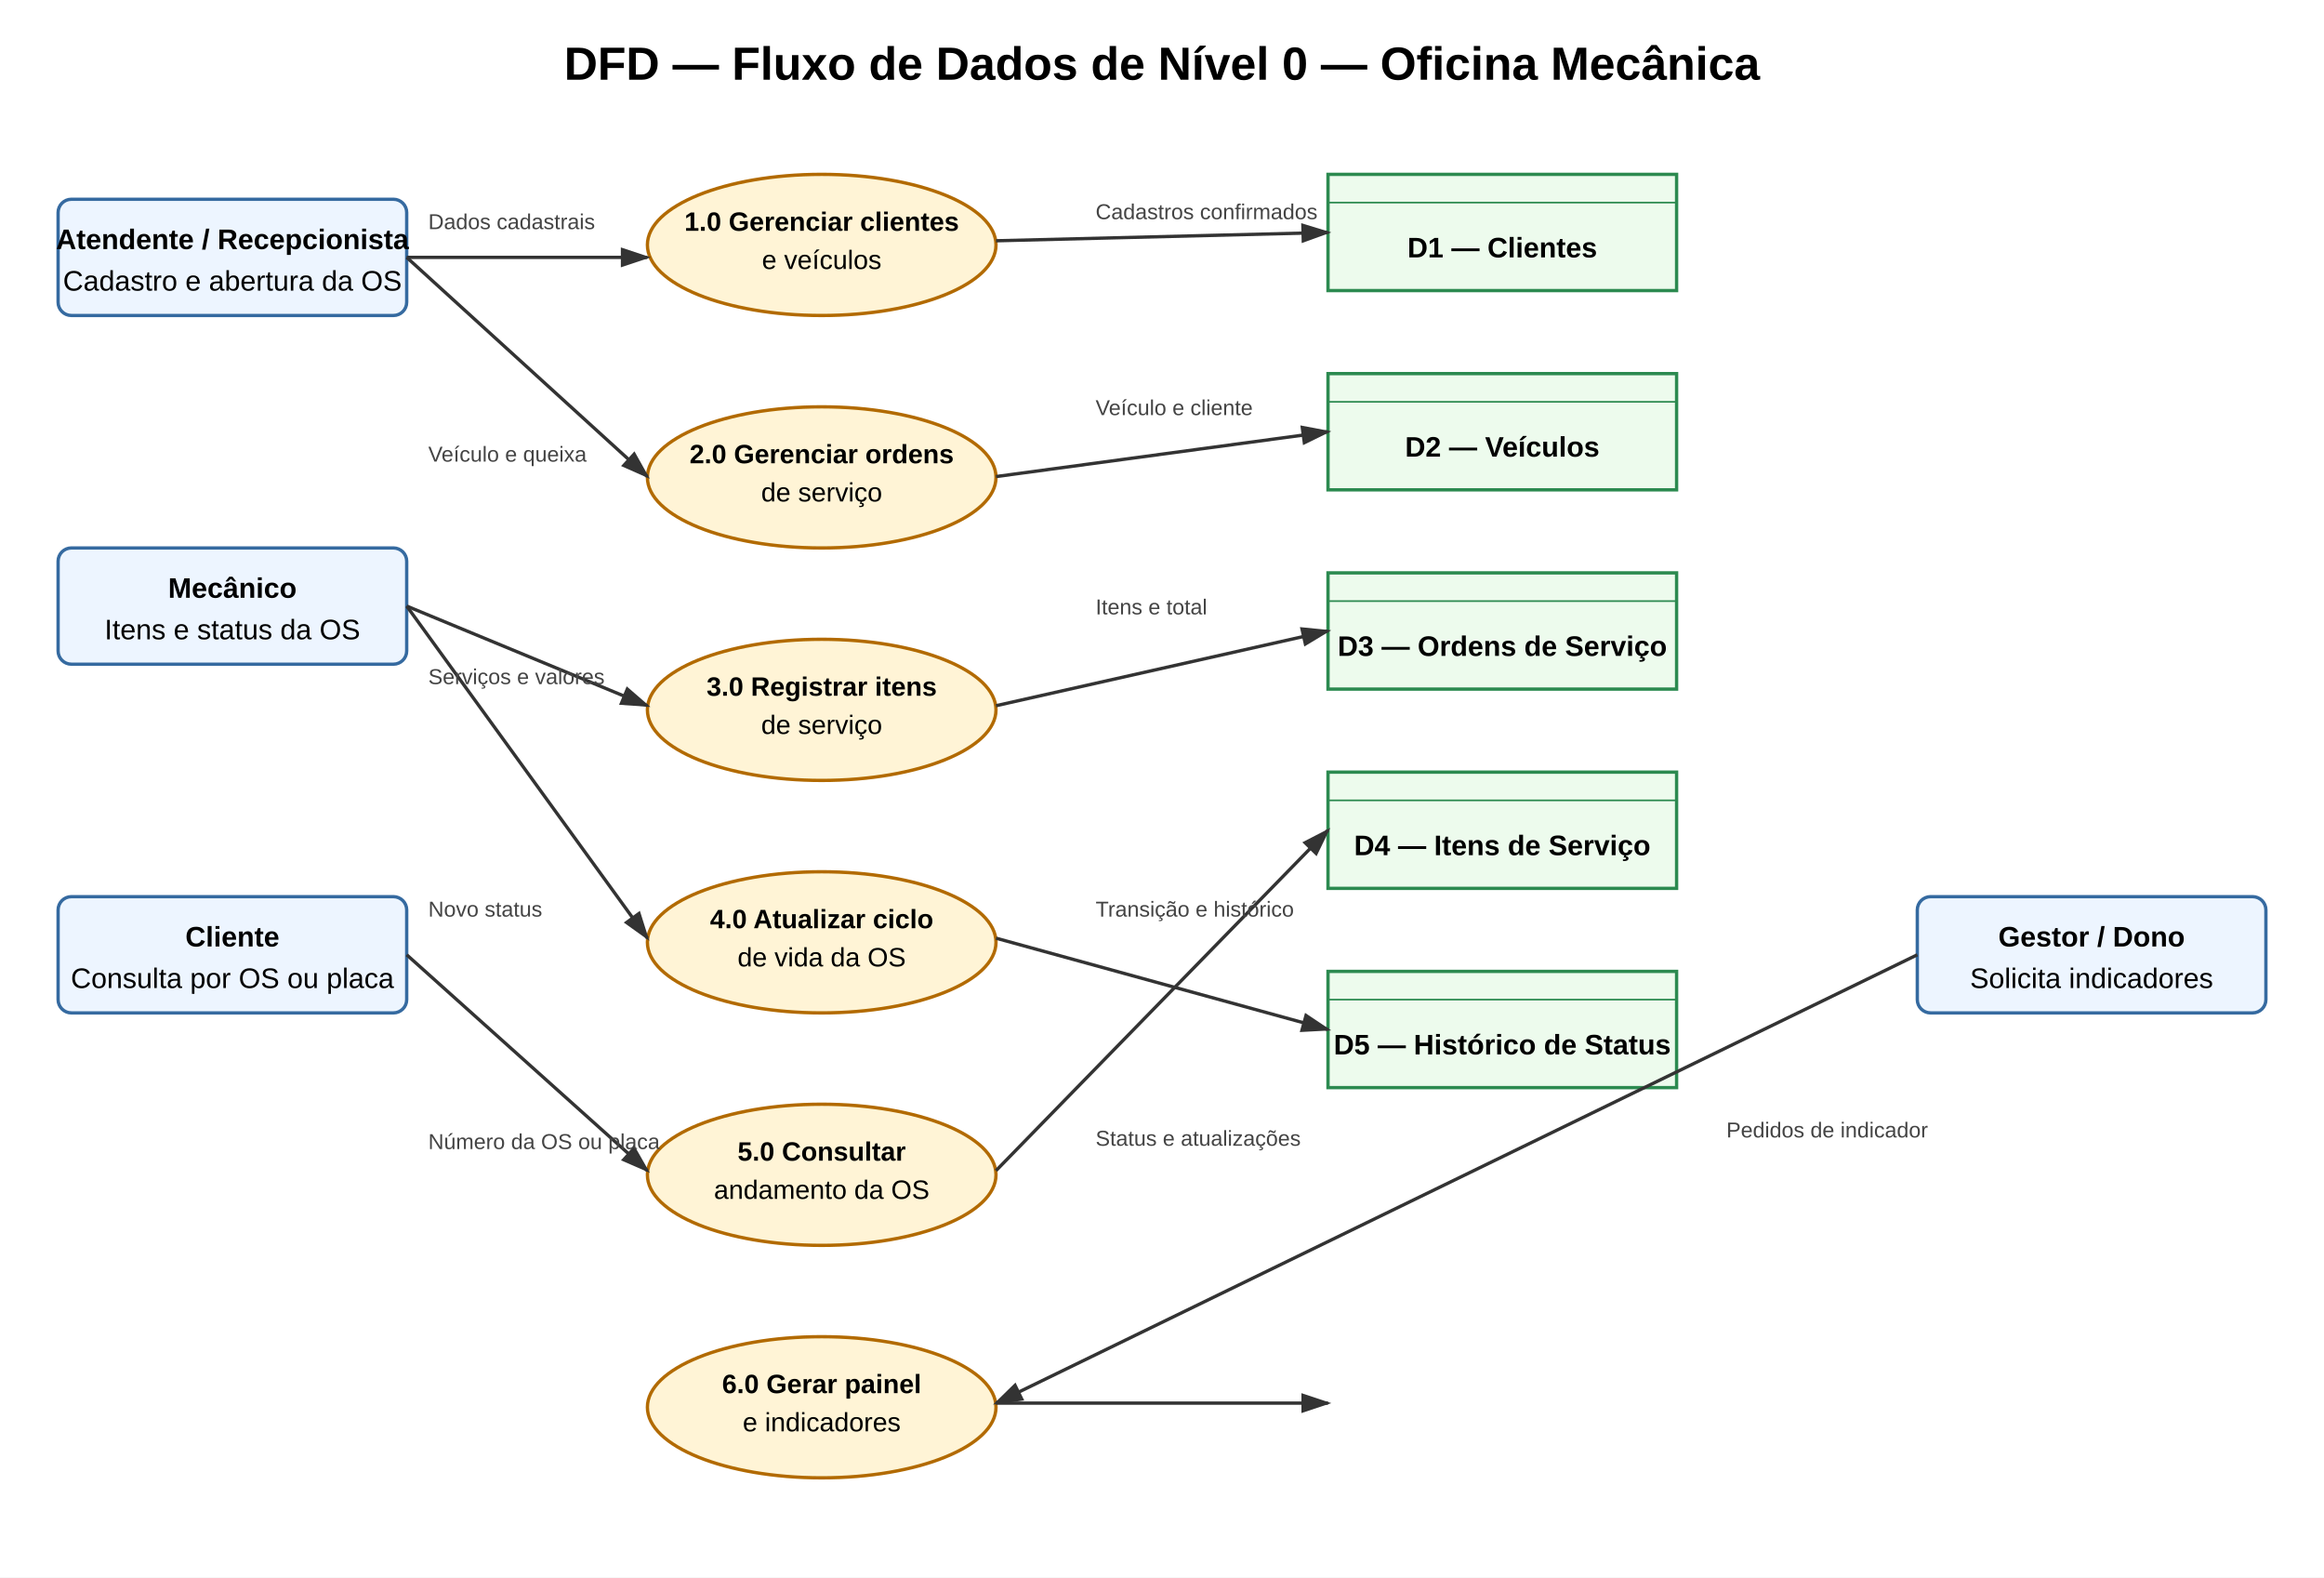
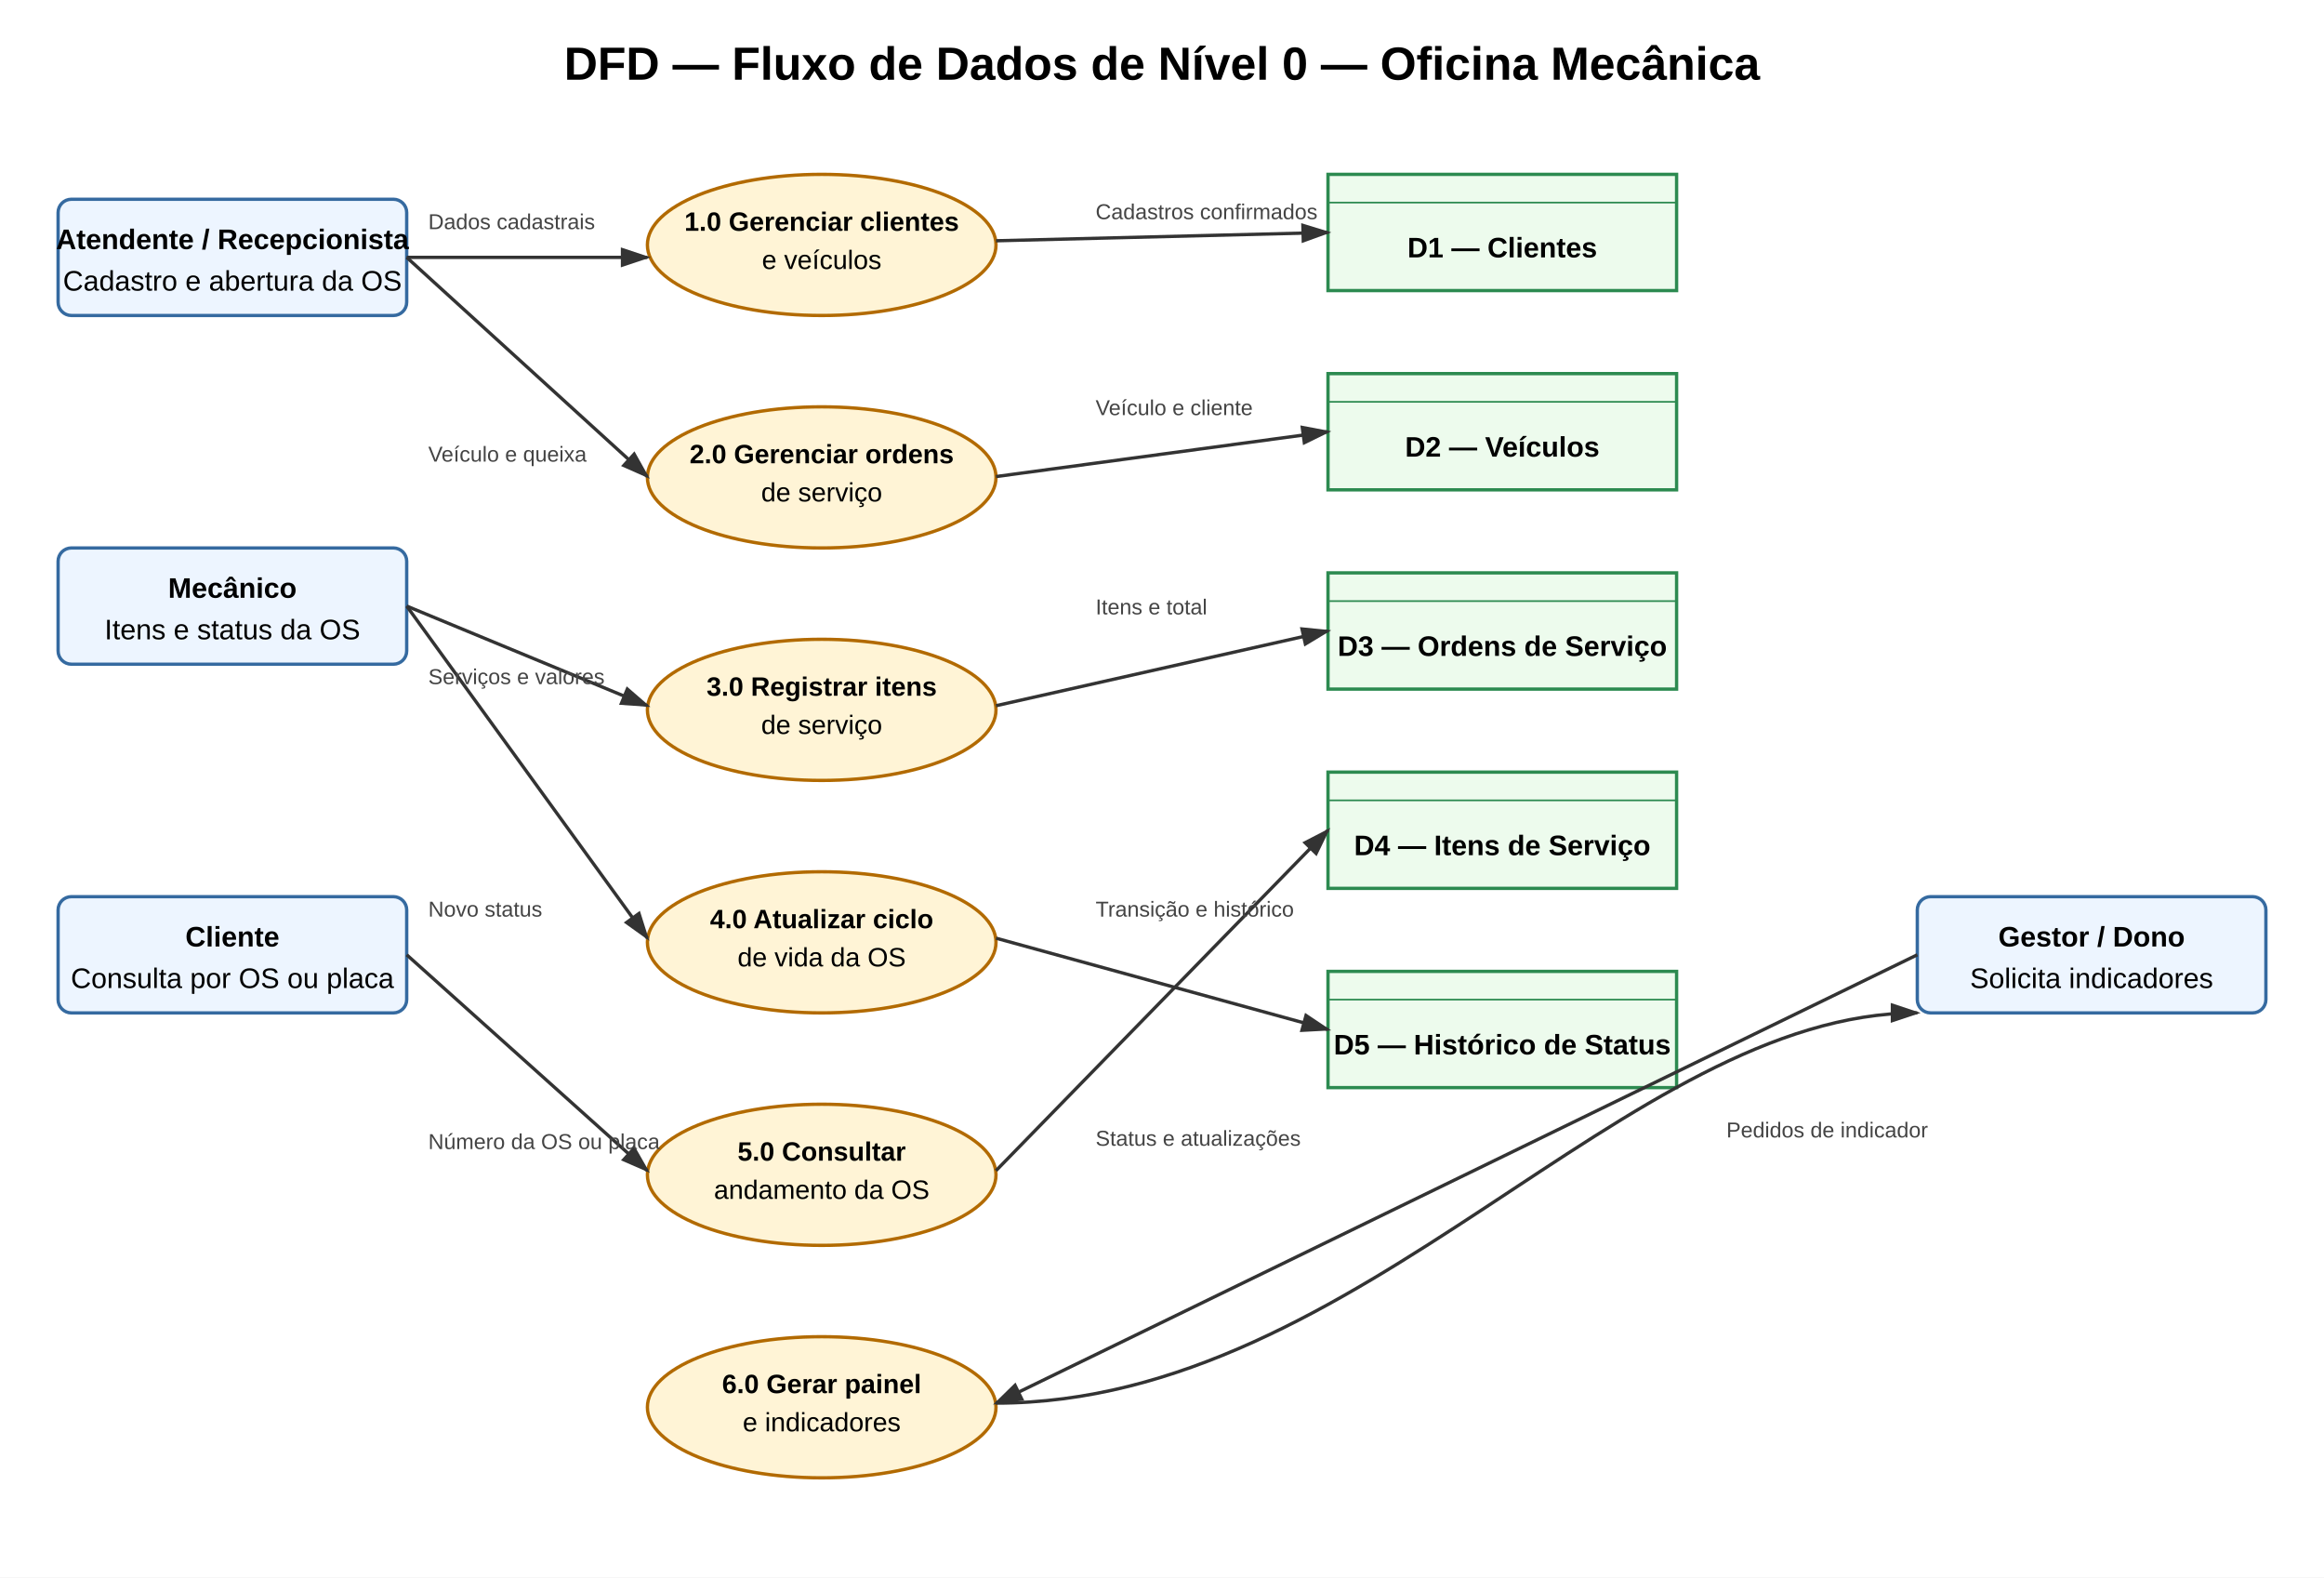
<svg xmlns="http://www.w3.org/2000/svg" width="1400" height="950" viewBox="0 0 1400 950">
  <rect width="1400" height="950" fill="#ffffff" />
  <text x="700" y="48" text-anchor="middle" font-family="Arial,sans-serif" font-size="28" font-weight="bold">DFD — Fluxo de Dados de Nível 0 — Oficina Mecânica</text>
  <g font-family="Arial,sans-serif" font-size="17">
    <g id="atores">
      <rect x="35" y="120" width="210" height="70" rx="8" fill="#edf5ff" stroke="#356aa0" stroke-width="2" />
      <text x="140" y="150" text-anchor="middle" font-weight="bold">Atendente / Recepcionista</text>
      <text x="140" y="175" text-anchor="middle">Cadastro e abertura da OS</text>
      <rect x="35" y="330" width="210" height="70" rx="8" fill="#edf5ff" stroke="#356aa0" stroke-width="2" />
      <text x="140" y="360" text-anchor="middle" font-weight="bold">Mecânico</text>
      <text x="140" y="385" text-anchor="middle">Itens e status da OS</text>
      <rect x="35" y="540" width="210" height="70" rx="8" fill="#edf5ff" stroke="#356aa0" stroke-width="2" />
      <text x="140" y="570" text-anchor="middle" font-weight="bold">Cliente</text>
      <text x="140" y="595" text-anchor="middle">Consulta por OS ou placa</text>
      <rect x="1155" y="540" width="210" height="70" rx="8" fill="#edf5ff" stroke="#356aa0" stroke-width="2" />
      <text x="1260" y="570" text-anchor="middle" font-weight="bold">Gestor / Dono</text>
      <text x="1260" y="595" text-anchor="middle">Solicita indicadores</text>
    </g>
    <g id="processos">
      <rect x="390" y="105" width="210" height="85" rx="105" fill="#fff4d6" stroke="#b26a00" stroke-width="2" />
      <text x="495" y="139" text-anchor="middle" font-size="16" font-weight="bold">1.0 Gerenciar clientes</text>
      <text x="495" y="162" text-anchor="middle" font-size="16">e veículos</text>
      <rect x="390" y="245" width="210" height="85" rx="105" fill="#fff4d6" stroke="#b26a00" stroke-width="2" />
      <text x="495" y="279" text-anchor="middle" font-size="16" font-weight="bold">2.0 Gerenciar ordens</text>
      <text x="495" y="302" text-anchor="middle" font-size="16">de serviço</text>
      <rect x="390" y="385" width="210" height="85" rx="105" fill="#fff4d6" stroke="#b26a00" stroke-width="2" />
      <text x="495" y="419" text-anchor="middle" font-size="16" font-weight="bold">3.0 Registrar itens</text>
      <text x="495" y="442" text-anchor="middle" font-size="16">de serviço</text>
      <rect x="390" y="525" width="210" height="85" rx="105" fill="#fff4d6" stroke="#b26a00" stroke-width="2" />
      <text x="495" y="559" text-anchor="middle" font-size="16" font-weight="bold">4.0 Atualizar ciclo</text>
      <text x="495" y="582" text-anchor="middle" font-size="16">de vida da OS</text>
      <rect x="390" y="665" width="210" height="85" rx="105" fill="#fff4d6" stroke="#b26a00" stroke-width="2" />
      <text x="495" y="699" text-anchor="middle" font-size="16" font-weight="bold">5.0 Consultar</text>
      <text x="495" y="722" text-anchor="middle" font-size="16">andamento da OS</text>
      <rect x="390" y="805" width="210" height="85" rx="105" fill="#fff4d6" stroke="#b26a00" stroke-width="2" />
      <text x="495" y="839" text-anchor="middle" font-size="16" font-weight="bold">6.0 Gerar painel</text>
      <text x="495" y="862" text-anchor="middle" font-size="16">e indicadores</text>
    </g>
    <g id="arquivos">
      <rect x="800" y="105" width="210" height="70" fill="#edfbed" stroke="#2c8a50" stroke-width="2" />
      <line x1="800" y1="122" x2="1010" y2="122" stroke="#2c8a50" />
      <text x="905" y="155" text-anchor="middle" font-weight="bold">D1 — Clientes</text>
      <rect x="800" y="225" width="210" height="70" fill="#edfbed" stroke="#2c8a50" stroke-width="2" />
      <line x1="800" y1="242" x2="1010" y2="242" stroke="#2c8a50" />
      <text x="905" y="275" text-anchor="middle" font-weight="bold">D2 — Veículos</text>
      <rect x="800" y="345" width="210" height="70" fill="#edfbed" stroke="#2c8a50" stroke-width="2" />
      <line x1="800" y1="362" x2="1010" y2="362" stroke="#2c8a50" />
      <text x="905" y="395" text-anchor="middle" font-weight="bold">D3 — Ordens de Serviço</text>
      <rect x="800" y="465" width="210" height="70" fill="#edfbed" stroke="#2c8a50" stroke-width="2" />
      <line x1="800" y1="482" x2="1010" y2="482" stroke="#2c8a50" />
      <text x="905" y="515" text-anchor="middle" font-weight="bold">D4 — Itens de Serviço</text>
      <rect x="800" y="585" width="210" height="70" fill="#edfbed" stroke="#2c8a50" stroke-width="2" />
      <line x1="800" y1="602" x2="1010" y2="602" stroke="#2c8a50" />
      <text x="905" y="635" text-anchor="middle" font-weight="bold">D5 — Histórico de Status</text>
    </g>
    <g fill="none" stroke="#333" stroke-width="2" marker-end="url(#arrow)">
      <path d="M245 155 L390 155" />
      <path d="M245 155 L390 287" />
      <path d="M245 365 L390 425" />
      <path d="M245 365 L390 565" />
      <path d="M245 575 L390 705" />
      <path d="M1155 575 L600 845" />
      <path d="M600 145 L800 140" />
      <path d="M600 287 L800 260" />
      <path d="M600 425 L800 380" />
      <path d="M600 565 L800 620" />
      <path d="M600 705 L800 500" />
-       <path d="M600 845 L800 845" />
+       <path d="M600 845 C820 845 980 610 1155 610" />
    </g>
    <g font-family="Arial,sans-serif" font-size="13" fill="#444">
      <text x="258" y="138">Dados cadastrais</text>
      <text x="258" y="278">Veículo e queixa</text>
      <text x="258" y="412">Serviços e valores</text>
      <text x="258" y="552">Novo status</text>
      <text x="258" y="692">Número da OS ou placa</text>
      <text x="1040" y="685">Pedidos de indicador</text>
      <text x="660" y="132">Cadastros confirmados</text>
      <text x="660" y="250">Veículo e cliente</text>
      <text x="660" y="370">Itens e total</text>
      <text x="660" y="552">Transição e histórico</text>
      <text x="660" y="690">Status e atualizações</text>
    </g>
  </g>
  <defs>
    <marker id="arrow" markerWidth="10" markerHeight="10" refX="8" refY="3" orient="auto" markerUnits="strokeWidth">
      <path d="M0,0 L0,6 L9,3 z" fill="#333" />
    </marker>
  </defs>
</svg>
